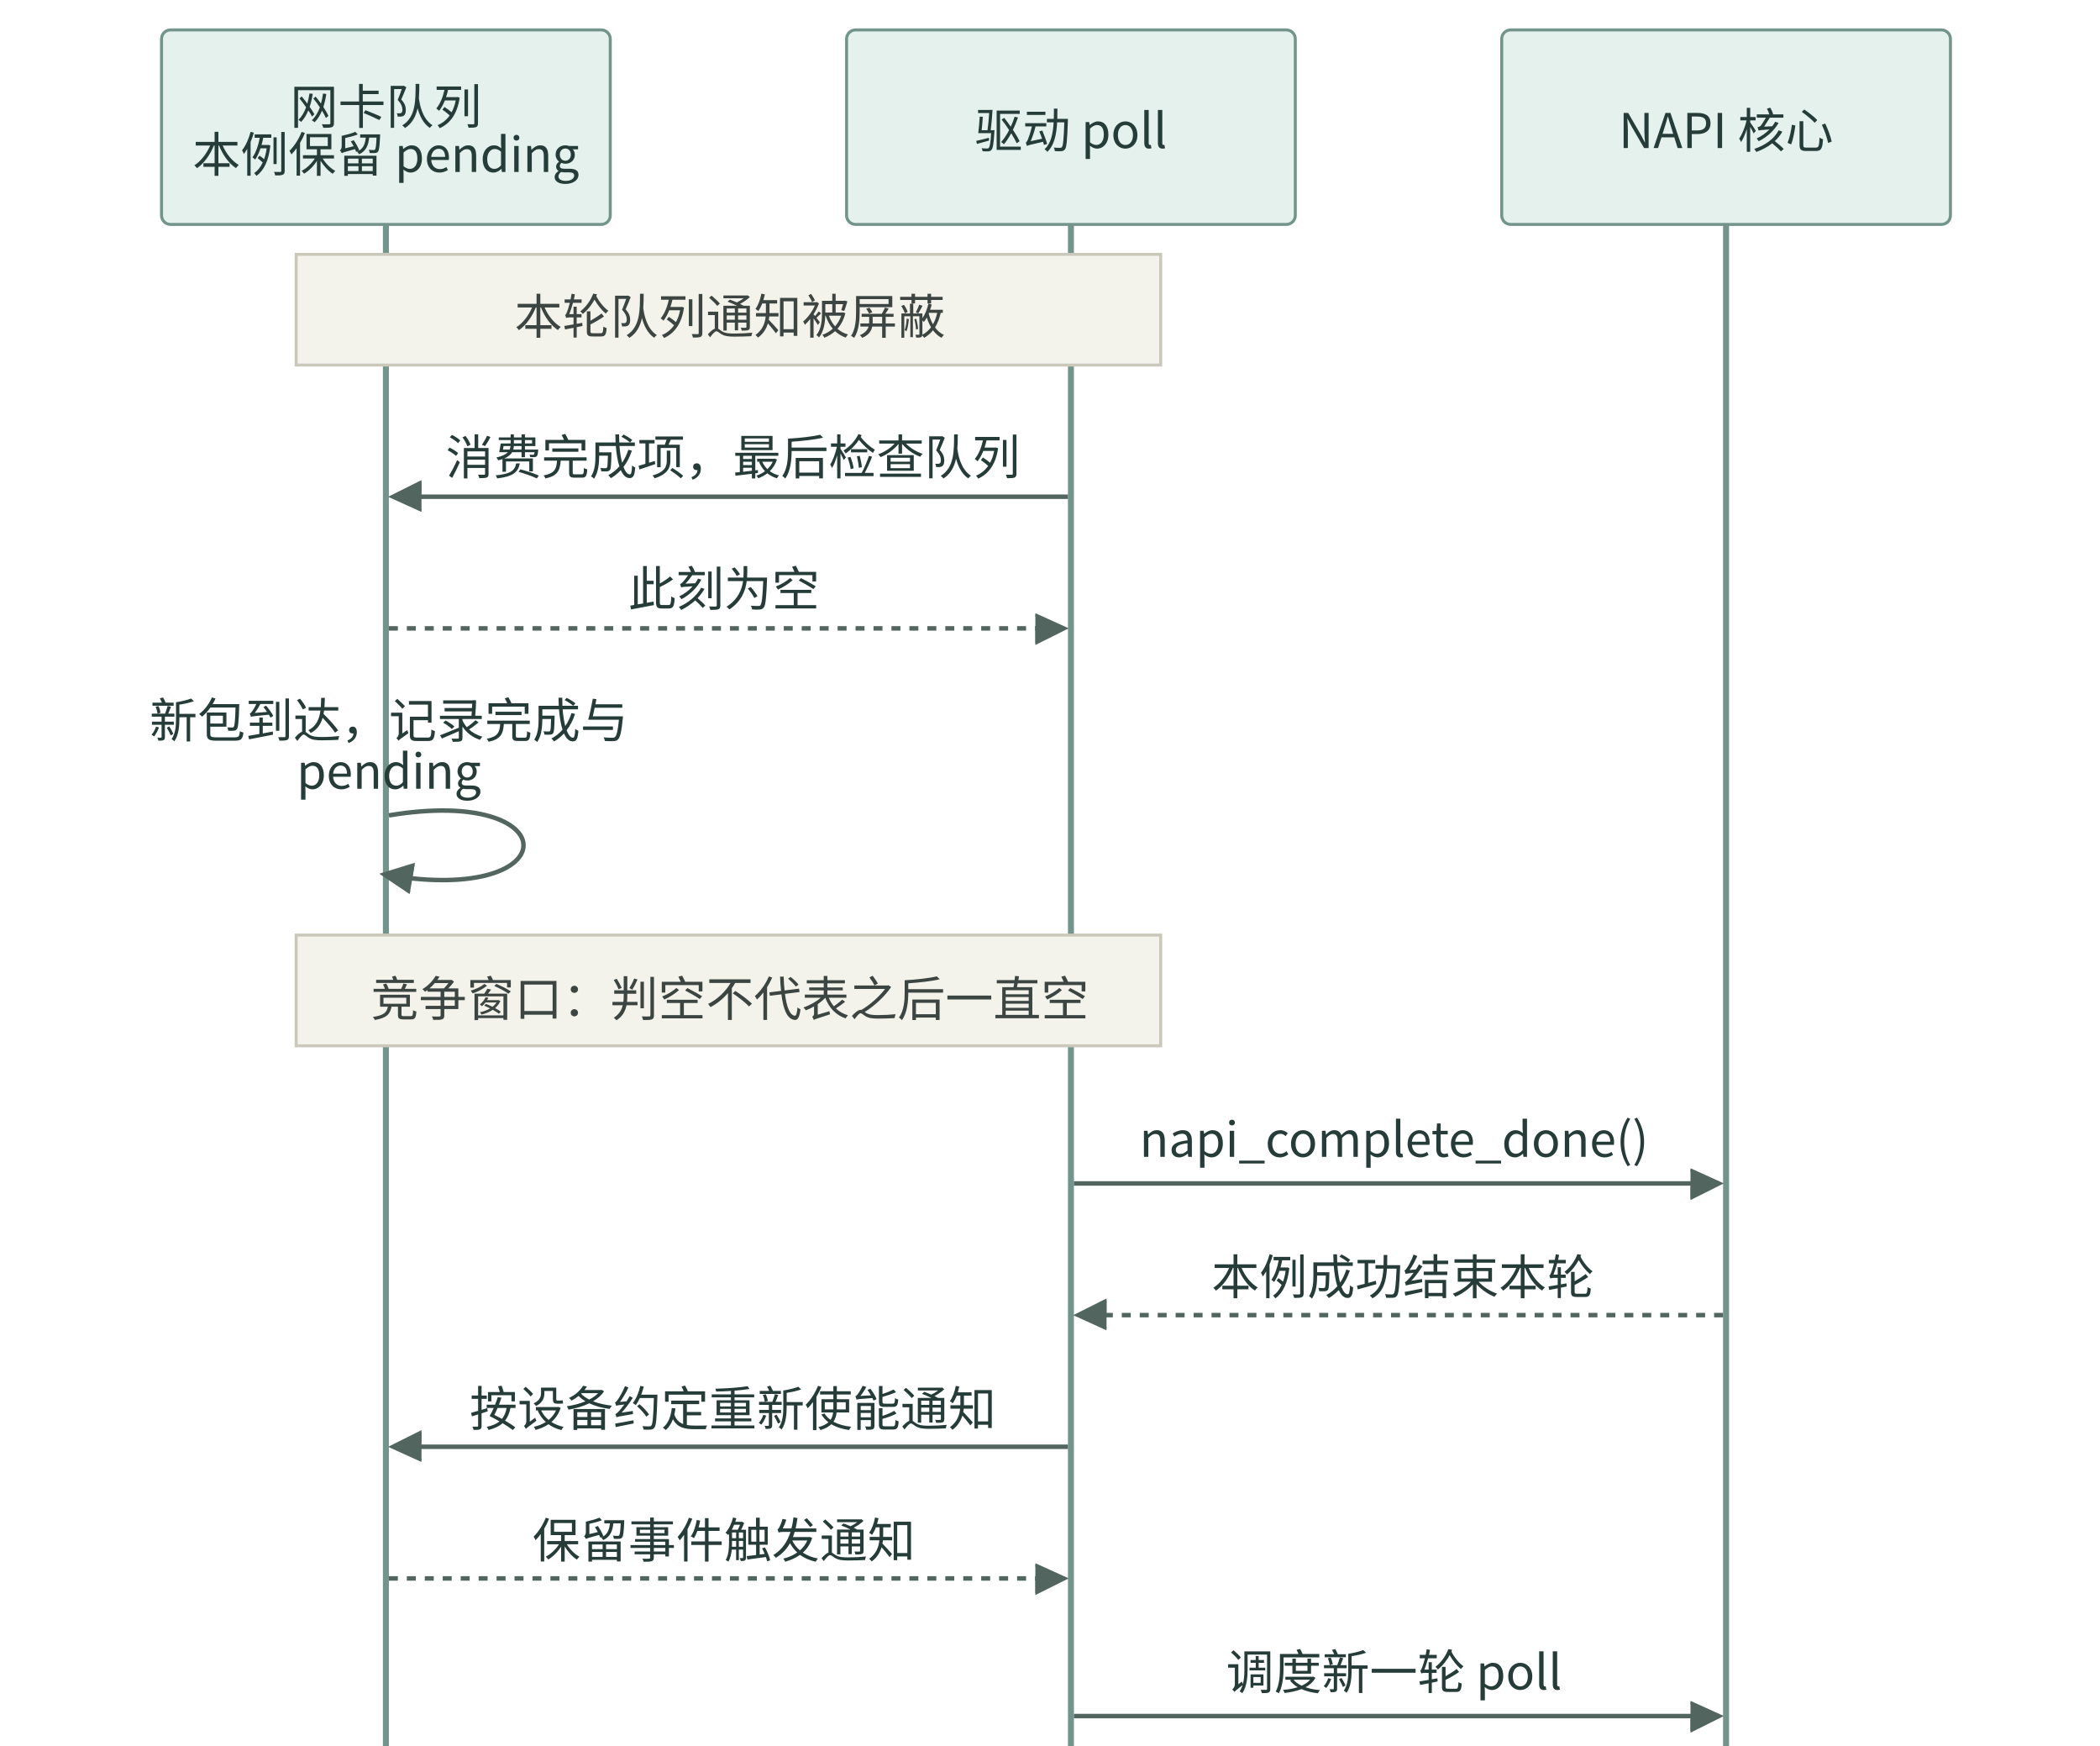
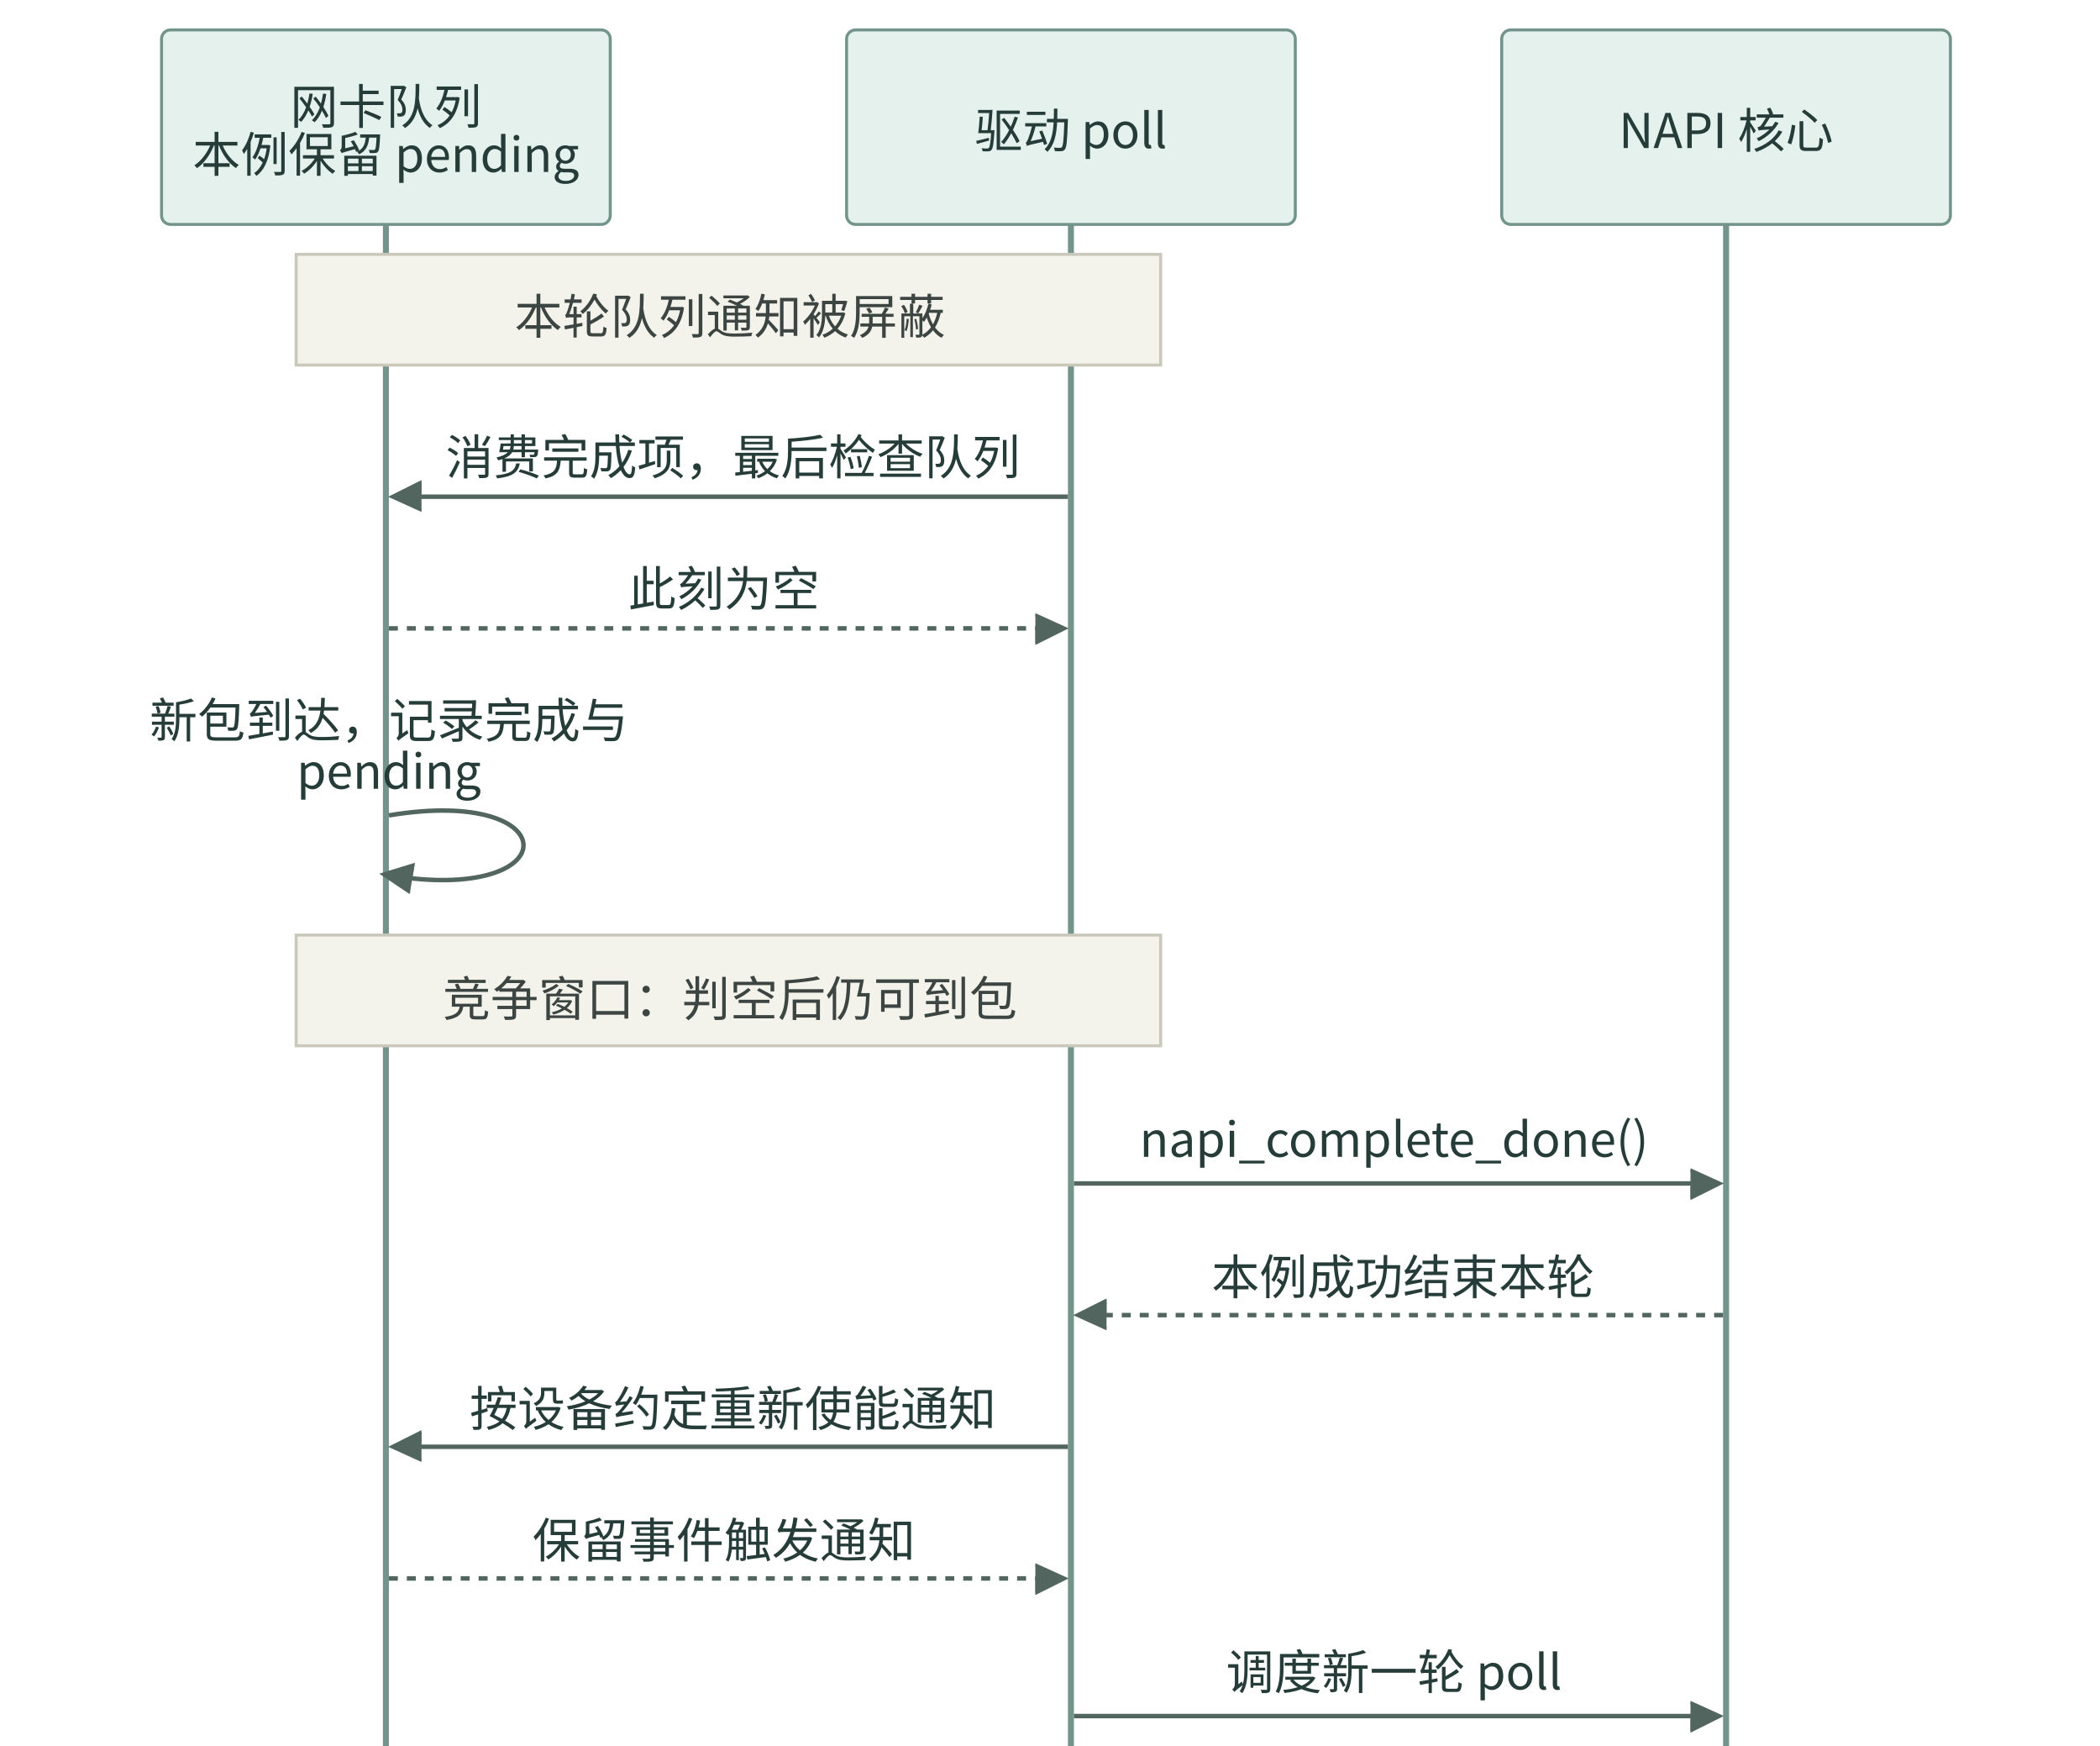
<svg xmlns="http://www.w3.org/2000/svg" id="my-svg" width="702" style="max-width: 702px; background-color: transparent;" viewBox="-54 -10 702 583.5" role="graphics-document document" aria-roledescription="sequence" aria-describedby="chart-desc-my-svg" aria-labelledby="chart-title-my-svg" height="583.5">
  <g>
    <line id="actor2" x1="523" y1="65" x2="523" y2="2000" class="actor-line 200" stroke-width="0.5px" stroke="#999" name="N" data-et="life-line" data-id="N" />
    <g id="root-2" data-et="participant" data-type="participant" data-id="N">
      <rect x="448" y="0" fill="#eaeaea" stroke="#666" width="150" height="65" name="N" rx="3" ry="3" class="actor actor-top" />
      <text x="523" y="32.5" dominant-baseline="central" alignment-baseline="central" class="actor actor-box" style="text-anchor: middle; font-size: 16px; font-weight: 400;">
        <tspan x="523" dy="0">NAPI 核心</tspan>
      </text>
    </g>
  </g>
  <g>
    <line id="actor1" x1="304" y1="65" x2="304" y2="2000" class="actor-line 200" stroke-width="0.5px" stroke="#999" name="P" data-et="life-line" data-id="P" />
    <g id="root-1" data-et="participant" data-type="participant" data-id="P">
      <rect x="229" y="0" fill="#eaeaea" stroke="#666" width="150" height="65" name="P" rx="3" ry="3" class="actor actor-top" />
      <text x="304" y="32.5" dominant-baseline="central" alignment-baseline="central" class="actor actor-box" style="text-anchor: middle; font-size: 16px; font-weight: 400;">
        <tspan x="304" dy="0">驱动 poll</tspan>
      </text>
    </g>
  </g>
  <g>
    <line id="actor0" x1="75" y1="65" x2="75" y2="2000" class="actor-line 200" stroke-width="0.5px" stroke="#999" name="D" data-et="life-line" data-id="D" />
    <g id="root-0" data-et="participant" data-type="participant" data-id="D">
      <rect x="0" y="0" fill="#eaeaea" stroke="#666" width="150" height="65" name="D" rx="3" ry="3" class="actor actor-top" />
      <text x="75" y="32.5" dominant-baseline="central" alignment-baseline="central" class="actor actor-box" style="text-anchor: middle; font-size: 16px; font-weight: 400;">
        <tspan x="75" dy="-8">网卡队列</tspan>
      </text>
      <text x="75" y="32.5" dominant-baseline="central" alignment-baseline="central" class="actor actor-box" style="text-anchor: middle; font-size: 16px; font-weight: 400;">
        <tspan x="75" dy="8">本例保留 pending</tspan>
      </text>
    </g>
  </g>
  <style>#my-svg{font-family:Noto Sans CJK SC,Microsoft YaHei,sans-serif;font-size:15px;fill:#263c38;}@keyframes edge-animation-frame{from{stroke-dashoffset:0;}}@keyframes dash{to{stroke-dashoffset:0;}}#my-svg .edge-animation-slow{stroke-dasharray:9,5!important;stroke-dashoffset:900;animation:dash 50s linear infinite;stroke-linecap:round;}#my-svg .edge-animation-fast{stroke-dasharray:9,5!important;stroke-dashoffset:900;animation:dash 20s linear infinite;stroke-linecap:round;}#my-svg .error-icon{fill:#f5f4f1;}#my-svg .error-text{fill:#0a0b0e;stroke:#0a0b0e;}#my-svg .edge-thickness-normal{stroke-width:1px;}#my-svg .edge-thickness-thick{stroke-width:3.5px;}#my-svg .edge-pattern-solid{stroke-dasharray:0;}#my-svg .edge-thickness-invisible{stroke-width:0;fill:none;}#my-svg .edge-pattern-dashed{stroke-dasharray:3;}#my-svg .edge-pattern-dotted{stroke-dasharray:2;}#my-svg .marker{fill:#738b87;stroke:#738b87;}#my-svg .marker.cross{stroke:#738b87;}#my-svg svg{font-family:Noto Sans CJK SC,Microsoft YaHei,sans-serif;font-size:15px;}#my-svg p{margin:0;}#my-svg .actor{stroke:#73948b;fill:#e4f1ec;stroke-width:1;}#my-svg rect.actor.outer-path[data-look="neo"]{filter:drop-shadow( 1px 2px 2px rgba(185,185,185,1));}#my-svg rect.note[data-look="neo"]{stroke:#c9c8ba;fill:#f4f3eb;filter:drop-shadow( 1px 2px 2px rgba(185,185,185,1));}#my-svg text.actor&gt;tspan{fill:#263c38;stroke:none;}#my-svg .actor-line{stroke:#73948b;}#my-svg .innerArc{stroke-width:1.5;stroke-dasharray:none;}#my-svg .messageLine0{stroke-width:1.5;stroke-dasharray:none;stroke:#52665f;}#my-svg .messageLine1{stroke-width:1.5;stroke-dasharray:2,2;stroke:#52665f;}#my-svg [id$="-arrowhead"] path{fill:#52665f;stroke:#52665f;}#my-svg .sequenceNumber{fill:#8c7478;}#my-svg [id$="-sequencenumber"]{fill:#52665f;}#my-svg [id$="-crosshead"] path{fill:#52665f;stroke:#52665f;}#my-svg .messageText{fill:#263c38;stroke:none;}#my-svg .labelBox{stroke:#73948b;fill:#e4f1ec;filter:none;}#my-svg .labelText,#my-svg .labelText&gt;tspan{fill:#263c38;stroke:none;}#my-svg .loopText,#my-svg .loopText&gt;tspan{fill:#263c38;stroke:none;}#my-svg .sectionTitle,#my-svg .sectionTitle&gt;tspan{fill:#263c38;stroke:none;}#my-svg .loopLine{stroke-width:2px;stroke-dasharray:2,2;stroke:#73948b;fill:#73948b;}#my-svg .note{stroke:#c9c8ba;fill:#f4f3eb;}#my-svg .noteText,#my-svg .noteText&gt;tspan{fill:#3c4542;stroke:none;font-weight:normal;}#my-svg .activation0{fill:#f3f5f2;stroke:hsl(100, 13.043%, 85.49%);}#my-svg .activation1{fill:#f3f5f2;stroke:hsl(100, 13.043%, 85.49%);}#my-svg .activation2{fill:#f3f5f2;stroke:hsl(100, 13.043%, 85.49%);}#my-svg .actorPopupMenu{position:absolute;}#my-svg .actorPopupMenuPanel{position:absolute;fill:#e4f1ec;box-shadow:0px 8px 16px 0px rgba(0,0,0,0.2);filter:drop-shadow(3px 5px 2px rgb(0 0 0 / 0.4));}#my-svg .actor-man circle,#my-svg line{fill:#e4f1ec;stroke-width:2px;}#my-svg g rect.rect{filter:drop-shadow( 1px 2px 2px rgba(185,185,185,1));stroke:#73948b;}#my-svg .node .neo-node{stroke:#73948b;}#my-svg [data-look="neo"].node rect,#my-svg [data-look="neo"].cluster rect,#my-svg [data-look="neo"].node polygon{stroke:url(#my-svg-gradient);filter:drop-shadow( 1px 2px 2px rgba(185,185,185,1));}#my-svg [data-look="neo"].swimlane.cluster rect{filter:none;}#my-svg [data-look="neo"].node path{stroke:url(#my-svg-gradient);stroke-width:1px;}#my-svg [data-look="neo"].node .outer-path{filter:drop-shadow( 1px 2px 2px rgba(185,185,185,1));}#my-svg [data-look="neo"].node .neo-line path{stroke:#73948b;filter:none;}#my-svg [data-look="neo"].node circle{stroke:url(#my-svg-gradient);filter:drop-shadow( 1px 2px 2px rgba(185,185,185,1));}#my-svg [data-look="neo"].node circle .state-start{fill:#000000;}#my-svg [data-look="neo"].icon-shape .icon{fill:url(#my-svg-gradient);filter:drop-shadow( 1px 2px 2px rgba(185,185,185,1));}#my-svg [data-look="neo"].icon-shape .icon-neo path{stroke:url(#my-svg-gradient);filter:drop-shadow( 1px 2px 2px rgba(185,185,185,1));}#my-svg :root{--mermaid-font-family:"trebuchet ms",verdana,arial,sans-serif;}</style>
  <g />
  <defs>
    <symbol id="my-svg-computer" width="24" height="24">
      <path transform="scale(.5)" d="M2 2v13h20v-13h-20zm18 11h-16v-9h16v9zm-10.228 6l.466-1h3.524l.467 1h-4.457zm14.228 3h-24l2-6h2.104l-1.33 4h18.45l-1.297-4h2.073l2 6zm-5-10h-14v-7h14v7z" />
    </symbol>
  </defs>
  <defs>
    <symbol id="my-svg-database" fill-rule="evenodd" clip-rule="evenodd">
      <path transform="scale(.5)" d="M12.258.001l.256.004.255.005.253.008.251.01.249.012.247.015.246.016.242.019.241.02.239.023.236.024.233.027.231.028.229.031.225.032.223.034.22.036.217.038.214.04.211.041.208.043.205.045.201.046.198.048.194.05.191.051.187.053.183.054.18.056.175.057.172.059.168.06.163.061.16.063.155.064.15.066.074.033.073.033.071.034.07.034.069.035.068.035.067.035.066.035.064.036.064.036.062.036.06.036.06.037.058.037.058.037.055.038.055.038.053.038.052.038.051.039.05.039.048.039.047.039.045.04.044.04.043.04.041.04.04.041.039.041.037.041.036.041.034.041.033.042.032.042.03.042.029.042.027.042.026.043.024.043.023.043.021.043.02.043.018.044.017.043.015.044.013.044.012.044.011.045.009.044.007.045.006.045.004.045.002.045.001.045v17l-.001.045-.002.045-.004.045-.006.045-.007.045-.009.044-.011.045-.012.044-.013.044-.015.044-.017.043-.018.044-.02.043-.021.043-.023.043-.024.043-.026.043-.027.042-.029.042-.03.042-.032.042-.033.042-.034.041-.036.041-.037.041-.039.041-.04.041-.041.04-.043.04-.044.04-.045.04-.047.039-.048.039-.05.039-.051.039-.052.038-.053.038-.055.038-.055.038-.058.037-.058.037-.06.037-.06.036-.062.036-.064.036-.064.036-.066.035-.067.035-.068.035-.069.035-.07.034-.071.034-.073.033-.074.033-.15.066-.155.064-.16.063-.163.061-.168.06-.172.059-.175.057-.18.056-.183.054-.187.053-.191.051-.194.05-.198.048-.201.046-.205.045-.208.043-.211.041-.214.04-.217.038-.22.036-.223.034-.225.032-.229.031-.231.028-.233.027-.236.024-.239.023-.241.02-.242.019-.246.016-.247.015-.249.012-.251.01-.253.008-.255.005-.256.004-.258.001-.258-.001-.256-.004-.255-.005-.253-.008-.251-.01-.249-.012-.247-.015-.245-.016-.243-.019-.241-.02-.238-.023-.236-.024-.234-.027-.231-.028-.228-.031-.226-.032-.223-.034-.22-.036-.217-.038-.214-.04-.211-.041-.208-.043-.204-.045-.201-.046-.198-.048-.195-.05-.19-.051-.187-.053-.184-.054-.179-.056-.176-.057-.172-.059-.167-.06-.164-.061-.159-.063-.155-.064-.151-.066-.074-.033-.072-.033-.072-.034-.07-.034-.069-.035-.068-.035-.067-.035-.066-.035-.064-.036-.063-.036-.062-.036-.061-.036-.06-.037-.058-.037-.057-.037-.056-.038-.055-.038-.053-.038-.052-.038-.051-.039-.049-.039-.049-.039-.046-.039-.046-.04-.044-.04-.043-.04-.041-.04-.04-.041-.039-.041-.037-.041-.036-.041-.034-.041-.033-.042-.032-.042-.03-.042-.029-.042-.027-.042-.026-.043-.024-.043-.023-.043-.021-.043-.02-.043-.018-.044-.017-.043-.015-.044-.013-.044-.012-.044-.011-.045-.009-.044-.007-.045-.006-.045-.004-.045-.002-.045-.001-.045v-17l.001-.045.002-.045.004-.045.006-.045.007-.045.009-.044.011-.045.012-.044.013-.044.015-.044.017-.043.018-.044.02-.043.021-.043.023-.043.024-.043.026-.043.027-.042.029-.042.03-.042.032-.042.033-.042.034-.041.036-.041.037-.041.039-.041.04-.041.041-.04.043-.04.044-.04.046-.04.046-.039.049-.039.049-.039.051-.039.052-.038.053-.038.055-.038.056-.038.057-.037.058-.037.06-.037.061-.036.062-.036.063-.036.064-.036.066-.035.067-.035.068-.035.069-.035.07-.034.072-.034.072-.033.074-.033.151-.066.155-.064.159-.063.164-.061.167-.06.172-.059.176-.057.179-.056.184-.054.187-.053.19-.051.195-.05.198-.048.201-.046.204-.045.208-.043.211-.041.214-.04.217-.038.22-.036.223-.034.226-.032.228-.031.231-.028.234-.027.236-.024.238-.023.241-.02.243-.019.245-.016.247-.015.249-.012.251-.01.253-.008.255-.005.256-.004.258-.001.258.001zm-9.258 20.499v.01l.001.021.003.021.004.022.005.021.006.022.007.022.009.023.01.022.011.023.012.023.013.023.015.023.016.024.017.023.018.024.019.024.021.024.022.025.023.024.024.025.052.049.056.05.061.051.066.051.07.051.075.051.079.052.084.052.088.052.092.052.097.052.102.051.105.052.11.052.114.051.119.051.123.051.127.05.131.05.135.05.139.048.144.049.147.047.152.047.155.047.16.045.163.045.167.043.171.043.176.041.178.041.183.039.187.039.19.037.194.035.197.035.202.033.204.031.209.03.212.029.216.027.219.025.222.024.226.021.23.02.233.018.236.016.24.015.243.012.246.01.249.008.253.005.256.004.259.001.26-.001.257-.004.254-.005.25-.008.247-.011.244-.012.241-.014.237-.016.233-.018.231-.021.226-.021.224-.024.22-.026.216-.027.212-.028.21-.031.205-.031.202-.034.198-.034.194-.036.191-.037.187-.039.183-.04.179-.04.175-.042.172-.043.168-.044.163-.045.16-.046.155-.046.152-.047.148-.048.143-.049.139-.049.136-.05.131-.05.126-.05.123-.051.118-.052.114-.051.11-.052.106-.052.101-.052.096-.052.092-.052.088-.053.083-.051.079-.052.074-.052.07-.051.065-.051.06-.051.056-.05.051-.05.023-.024.023-.025.021-.024.02-.024.019-.024.018-.024.017-.024.015-.023.014-.024.013-.023.012-.023.01-.023.01-.022.008-.022.006-.022.006-.022.004-.022.004-.021.001-.021.001-.021v-4.127l-.077.055-.08.053-.083.054-.085.053-.087.052-.09.052-.093.051-.095.05-.097.05-.1.049-.102.049-.105.048-.106.047-.109.047-.111.046-.114.045-.115.045-.118.044-.12.043-.122.042-.124.042-.126.041-.128.04-.13.04-.132.038-.134.038-.135.037-.138.037-.139.035-.142.035-.143.034-.144.033-.147.032-.148.031-.15.03-.151.03-.153.029-.154.027-.156.027-.158.026-.159.025-.161.024-.162.023-.163.022-.165.021-.166.02-.167.019-.169.018-.169.017-.171.016-.173.015-.173.014-.175.013-.175.012-.177.011-.178.01-.179.008-.179.008-.181.006-.182.005-.182.004-.184.003-.184.002h-.37l-.184-.002-.184-.003-.182-.004-.182-.005-.181-.006-.179-.008-.179-.008-.178-.01-.176-.011-.176-.012-.175-.013-.173-.014-.172-.015-.171-.016-.17-.017-.169-.018-.167-.019-.166-.02-.165-.021-.163-.022-.162-.023-.161-.024-.159-.025-.157-.026-.156-.027-.155-.027-.153-.029-.151-.03-.15-.03-.148-.031-.146-.032-.145-.033-.143-.034-.141-.035-.14-.035-.137-.037-.136-.037-.134-.038-.132-.038-.13-.04-.128-.04-.126-.041-.124-.042-.122-.042-.12-.044-.117-.043-.116-.045-.113-.045-.112-.046-.109-.047-.106-.047-.105-.048-.102-.049-.1-.049-.097-.05-.095-.05-.093-.052-.09-.051-.087-.052-.085-.053-.083-.054-.08-.054-.077-.054v4.127zm0-5.654v.011l.001.021.003.021.004.021.005.022.006.022.007.022.009.022.01.022.011.023.012.023.013.023.015.024.016.023.017.024.018.024.019.024.021.024.022.024.023.025.024.024.052.05.056.05.061.05.066.051.07.051.075.052.079.051.084.052.088.052.092.052.097.052.102.052.105.052.11.051.114.051.119.052.123.05.127.051.131.05.135.049.139.049.144.048.147.048.152.047.155.046.16.045.163.045.167.044.171.042.176.042.178.04.183.04.187.038.19.037.194.036.197.034.202.033.204.032.209.03.212.028.216.027.219.025.222.024.226.022.23.02.233.018.236.016.24.014.243.012.246.01.249.008.253.006.256.003.259.001.26-.001.257-.003.254-.006.25-.008.247-.01.244-.012.241-.015.237-.016.233-.018.231-.02.226-.022.224-.024.22-.025.216-.027.212-.029.21-.03.205-.032.202-.033.198-.035.194-.036.191-.037.187-.039.183-.039.179-.041.175-.042.172-.043.168-.044.163-.045.16-.045.155-.047.152-.047.148-.048.143-.048.139-.05.136-.049.131-.05.126-.051.123-.051.118-.051.114-.052.11-.052.106-.052.101-.052.096-.052.092-.052.088-.052.083-.052.079-.052.074-.051.07-.052.065-.051.06-.05.056-.051.051-.049.023-.025.023-.024.021-.025.02-.024.019-.024.018-.024.017-.024.015-.023.014-.023.013-.024.012-.022.01-.023.01-.023.008-.022.006-.022.006-.022.004-.021.004-.022.001-.021.001-.021v-4.139l-.077.054-.08.054-.083.054-.085.052-.087.053-.09.051-.093.051-.095.051-.097.05-.1.049-.102.049-.105.048-.106.047-.109.047-.111.046-.114.045-.115.044-.118.044-.12.044-.122.042-.124.042-.126.041-.128.04-.13.039-.132.039-.134.038-.135.037-.138.036-.139.036-.142.035-.143.033-.144.033-.147.033-.148.031-.15.03-.151.03-.153.028-.154.028-.156.027-.158.026-.159.025-.161.024-.162.023-.163.022-.165.021-.166.02-.167.019-.169.018-.169.017-.171.016-.173.015-.173.014-.175.013-.175.012-.177.011-.178.009-.179.009-.179.007-.181.007-.182.005-.182.004-.184.003-.184.002h-.37l-.184-.002-.184-.003-.182-.004-.182-.005-.181-.007-.179-.007-.179-.009-.178-.009-.176-.011-.176-.012-.175-.013-.173-.014-.172-.015-.171-.016-.17-.017-.169-.018-.167-.019-.166-.02-.165-.021-.163-.022-.162-.023-.161-.024-.159-.025-.157-.026-.156-.027-.155-.028-.153-.028-.151-.03-.15-.03-.148-.031-.146-.033-.145-.033-.143-.033-.141-.035-.14-.036-.137-.036-.136-.037-.134-.038-.132-.039-.13-.039-.128-.04-.126-.041-.124-.042-.122-.043-.12-.043-.117-.044-.116-.044-.113-.046-.112-.046-.109-.046-.106-.047-.105-.048-.102-.049-.1-.049-.097-.05-.095-.051-.093-.051-.09-.051-.087-.053-.085-.052-.083-.054-.08-.054-.077-.054v4.139zm0-5.666v.011l.001.02.003.022.004.021.005.022.006.021.007.022.009.023.01.022.011.023.012.023.013.023.015.023.016.024.017.024.018.023.019.024.021.025.022.024.023.024.024.025.052.05.056.05.061.05.066.051.07.051.075.052.079.051.084.052.088.052.092.052.097.052.102.052.105.051.11.052.114.051.119.051.123.051.127.05.131.05.135.05.139.049.144.048.147.048.152.047.155.046.16.045.163.045.167.043.171.043.176.042.178.04.183.04.187.038.19.037.194.036.197.034.202.033.204.032.209.03.212.028.216.027.219.025.222.024.226.021.23.02.233.018.236.017.24.014.243.012.246.01.249.008.253.006.256.003.259.001.26-.001.257-.003.254-.006.25-.008.247-.01.244-.013.241-.014.237-.016.233-.018.231-.02.226-.022.224-.024.22-.025.216-.027.212-.029.21-.03.205-.032.202-.033.198-.035.194-.036.191-.037.187-.039.183-.039.179-.041.175-.042.172-.043.168-.044.163-.045.16-.045.155-.047.152-.047.148-.048.143-.049.139-.049.136-.049.131-.051.126-.05.123-.051.118-.052.114-.051.11-.052.106-.052.101-.052.096-.052.092-.052.088-.052.083-.052.079-.052.074-.052.07-.051.065-.051.06-.051.056-.05.051-.049.023-.025.023-.025.021-.024.02-.024.019-.024.018-.024.017-.024.015-.023.014-.024.013-.023.012-.023.01-.022.01-.023.008-.022.006-.022.006-.022.004-.022.004-.021.001-.021.001-.021v-4.153l-.077.054-.08.054-.083.053-.085.053-.087.053-.09.051-.093.051-.095.051-.097.05-.1.049-.102.048-.105.048-.106.048-.109.046-.111.046-.114.046-.115.044-.118.044-.12.043-.122.043-.124.042-.126.041-.128.04-.13.039-.132.039-.134.038-.135.037-.138.036-.139.036-.142.034-.143.034-.144.033-.147.032-.148.032-.15.03-.151.03-.153.028-.154.028-.156.027-.158.026-.159.024-.161.024-.162.023-.163.023-.165.021-.166.02-.167.019-.169.018-.169.017-.171.016-.173.015-.173.014-.175.013-.175.012-.177.01-.178.01-.179.009-.179.007-.181.006-.182.006-.182.004-.184.003-.184.001-.185.001-.185-.001-.184-.001-.184-.003-.182-.004-.182-.006-.181-.006-.179-.007-.179-.009-.178-.01-.176-.01-.176-.012-.175-.013-.173-.014-.172-.015-.171-.016-.17-.017-.169-.018-.167-.019-.166-.02-.165-.021-.163-.023-.162-.023-.161-.024-.159-.024-.157-.026-.156-.027-.155-.028-.153-.028-.151-.03-.15-.03-.148-.032-.146-.032-.145-.033-.143-.034-.141-.034-.14-.036-.137-.036-.136-.037-.134-.038-.132-.039-.13-.039-.128-.041-.126-.041-.124-.041-.122-.043-.12-.043-.117-.044-.116-.044-.113-.046-.112-.046-.109-.046-.106-.048-.105-.048-.102-.048-.1-.05-.097-.049-.095-.051-.093-.051-.09-.052-.087-.052-.085-.053-.083-.053-.08-.054-.077-.054v4.153zm8.74-8.179l-.257.004-.254.005-.25.008-.247.011-.244.012-.241.014-.237.016-.233.018-.231.021-.226.022-.224.023-.22.026-.216.027-.212.028-.21.031-.205.032-.202.033-.198.034-.194.036-.191.038-.187.038-.183.04-.179.041-.175.042-.172.043-.168.043-.163.045-.16.046-.155.046-.152.048-.148.048-.143.048-.139.049-.136.05-.131.05-.126.051-.123.051-.118.051-.114.052-.11.052-.106.052-.101.052-.096.052-.092.052-.088.052-.083.052-.079.052-.074.051-.07.052-.065.051-.06.05-.056.05-.051.05-.023.025-.023.024-.021.024-.02.025-.019.024-.018.024-.017.023-.015.024-.014.023-.013.023-.012.023-.01.023-.01.022-.008.022-.006.023-.006.021-.004.022-.004.021-.001.021-.001.021.001.021.001.021.004.021.004.022.006.021.006.023.008.022.01.022.01.023.012.023.013.023.014.023.015.024.017.023.018.024.019.024.02.025.021.024.023.024.023.025.051.05.056.05.06.05.065.051.07.052.074.051.079.052.083.052.088.052.092.052.096.052.101.052.106.052.11.052.114.052.118.051.123.051.126.051.131.05.136.05.139.049.143.048.148.048.152.048.155.046.16.046.163.045.168.043.172.043.175.042.179.041.183.04.187.038.191.038.194.036.198.034.202.033.205.032.21.031.212.028.216.027.22.026.224.023.226.022.231.021.233.018.237.016.241.014.244.012.247.011.25.008.254.005.257.004.26.001.26-.001.257-.004.254-.005.25-.008.247-.011.244-.012.241-.014.237-.016.233-.018.231-.021.226-.022.224-.023.22-.026.216-.027.212-.028.21-.031.205-.032.202-.033.198-.034.194-.036.191-.038.187-.038.183-.04.179-.041.175-.042.172-.043.168-.043.163-.045.16-.046.155-.046.152-.048.148-.048.143-.048.139-.049.136-.05.131-.05.126-.051.123-.051.118-.051.114-.052.11-.052.106-.052.101-.052.096-.052.092-.052.088-.052.083-.052.079-.052.074-.051.07-.052.065-.051.06-.05.056-.05.051-.05.023-.025.023-.024.021-.024.02-.025.019-.024.018-.024.017-.023.015-.024.014-.023.013-.023.012-.023.01-.023.01-.022.008-.022.006-.023.006-.021.004-.022.004-.021.001-.021.001-.021-.001-.021-.001-.021-.004-.021-.004-.022-.006-.021-.006-.023-.008-.022-.01-.022-.01-.023-.012-.023-.013-.023-.014-.023-.015-.024-.017-.023-.018-.024-.019-.024-.02-.025-.021-.024-.023-.024-.023-.025-.051-.05-.056-.05-.06-.05-.065-.051-.07-.052-.074-.051-.079-.052-.083-.052-.088-.052-.092-.052-.096-.052-.101-.052-.106-.052-.11-.052-.114-.052-.118-.051-.123-.051-.126-.051-.131-.05-.136-.05-.139-.049-.143-.048-.148-.048-.152-.048-.155-.046-.16-.046-.163-.045-.168-.043-.172-.043-.175-.042-.179-.041-.183-.04-.187-.038-.191-.038-.194-.036-.198-.034-.202-.033-.205-.032-.21-.031-.212-.028-.216-.027-.22-.026-.224-.023-.226-.022-.231-.021-.233-.018-.237-.016-.241-.014-.244-.012-.247-.011-.25-.008-.254-.005-.257-.004-.26-.001-.26.001z" />
    </symbol>
  </defs>
  <defs>
    <symbol id="my-svg-clock" width="24" height="24">
      <path transform="scale(.5)" d="M12 2c5.514 0 10 4.486 10 10s-4.486 10-10 10-10-4.486-10-10 4.486-10 10-10zm0-2c-6.627 0-12 5.373-12 12s5.373 12 12 12 12-5.373 12-12-5.373-12-12-12zm5.848 12.459c.202.038.202.333.001.372-1.907.361-6.045 1.111-6.547 1.111-.719 0-1.301-.582-1.301-1.301 0-.512.77-5.447 1.125-7.445.034-.192.312-.181.343.014l.985 6.238 5.394 1.011z" />
    </symbol>
  </defs>
  <defs>
    <marker id="my-svg-arrowhead" refX="7.9" refY="5" markerUnits="userSpaceOnUse" markerWidth="12" markerHeight="12" orient="auto-start-reverse">
      <path d="M -1 0 L 10 5 L 0 10 z" />
    </marker>
  </defs>
  <defs>
    <marker id="my-svg-crosshead" markerWidth="15" markerHeight="8" orient="auto" refX="4" refY="4.5">
      <path fill="none" stroke="#000000" stroke-width="1pt" d="M 1,2 L 6,7 M 6,2 L 1,7" style="stroke-dasharray: 0, 0;" />
    </marker>
  </defs>
  <defs>
    <marker id="my-svg-filled-head" refX="15.5" refY="7" markerWidth="20" markerHeight="28" orient="auto">
      <path d="M 18,7 L9,13 L14,7 L9,1 Z" />
    </marker>
  </defs>
  <defs>
    <marker id="my-svg-sequencenumber" refX="15" refY="15" markerWidth="60" markerHeight="40" orient="auto">
      <circle cx="15" cy="15" r="6" />
    </marker>
  </defs>
  <defs>
    <marker id="my-svg-solidTopArrowHead" refX="7.9" refY="7.25" markerUnits="userSpaceOnUse" markerWidth="12" markerHeight="12" orient="auto-start-reverse">
      <path d="M 0 0 L 10 8 L 0 8 z" />
    </marker>
  </defs>
  <defs>
    <marker id="my-svg-solidBottomArrowHead" refX="7.9" refY="0.75" markerUnits="userSpaceOnUse" markerWidth="12" markerHeight="12" orient="auto-start-reverse">
      <path d="M 0 0 L 10 0 L 0 8 z" />
    </marker>
  </defs>
  <defs>
    <marker id="my-svg-stickTopArrowHead" refX="7.5" refY="7" markerUnits="userSpaceOnUse" markerWidth="12" markerHeight="12" orient="auto-start-reverse">
      <path d="M 0 0 L 7 7" stroke="black" stroke-width="1.5" fill="none" />
    </marker>
  </defs>
  <defs>
    <marker id="my-svg-stickBottomArrowHead" refX="7.5" refY="0" markerUnits="userSpaceOnUse" markerWidth="12" markerHeight="12" orient="auto-start-reverse">
      <path d="M 0 7 L 7 0" stroke="black" stroke-width="1.5" fill="none" />
    </marker>
  </defs>
  <g data-et="note" data-id="i0">
    <rect x="45" y="75" fill="#EDF2AE" stroke="#666" width="289" height="37" class="note" />
    <text x="190" y="80" text-anchor="middle" dominant-baseline="middle" alignment-baseline="middle" class="noteText" dy="1em" style="font-size: 16px; font-weight: 400;">
      <tspan x="190">本轮队列通知被屏蔽</tspan>
    </text>
  </g>
  <g data-et="note" data-id="i4">
    <rect x="45" y="302.5" fill="#EDF2AE" stroke="#666" width="289" height="37" class="note" />
    <text x="190" y="308" text-anchor="middle" dominant-baseline="middle" alignment-baseline="middle" class="noteText" dy="1em" style="font-size: 16px; font-weight: 400;">
-       <tspan x="190">竞争窗口：判空不代表之后一直空</tspan>
+       <tspan x="190">竞争窗口：判空后仍可到包</tspan>
    </text>
  </g>
  <text x="191" y="127" text-anchor="middle" dominant-baseline="middle" alignment-baseline="middle" class="messageText" dy="1em" style="font-size: 16px; font-weight: 400;">消费完成项，最后检查队列</text>
  <line x1="303" y1="156" x2="79" y2="156" class="messageLine0" data-et="message" data-id="i1" data-from="P" data-to="D" stroke-width="2" stroke="none" marker-end="url(#my-svg-arrowhead)" style="fill: none;" />
  <text x="188" y="171" text-anchor="middle" dominant-baseline="middle" alignment-baseline="middle" class="messageText" dy="1em" style="font-size: 16px; font-weight: 400;">此刻为空</text>
  <line x1="76" y1="200" x2="300" y2="200" class="messageLine1" data-et="message" data-id="i2" data-from="D" data-to="P" stroke-width="2" stroke="none" marker-end="url(#my-svg-arrowhead)" style="stroke-dasharray: 3, 3; fill: none;" />
  <text x="76" y="215" text-anchor="middle" dominant-baseline="middle" alignment-baseline="middle" class="messageText" dy="1em" style="font-size: 16px; font-weight: 400;">新包到达，记录完成与</text>
  <text x="76" y="232" text-anchor="middle" dominant-baseline="middle" alignment-baseline="middle" class="messageText" dy="1em" style="font-size: 16px; font-weight: 400;">pending</text>
  <path d="M 76,262.5 C 136,252.5 136,292.5 76,282.5" class="messageLine0" data-et="message" data-id="i3" data-from="D" data-to="D" stroke-width="2" stroke="none" marker-end="url(#my-svg-arrowhead)" style="fill: none;" />
  <text x="412" y="355" text-anchor="middle" dominant-baseline="middle" alignment-baseline="middle" class="messageText" dy="1em" style="font-size: 16px; font-weight: 400;">napi_complete_done()</text>
  <line x1="305" y1="385.5" x2="519" y2="385.5" class="messageLine0" data-et="message" data-id="i5" data-from="P" data-to="N" stroke-width="2" stroke="none" marker-end="url(#my-svg-arrowhead)" style="fill: none;" />
  <text x="415" y="401" text-anchor="middle" dominant-baseline="middle" alignment-baseline="middle" class="messageText" dy="1em" style="font-size: 16px; font-weight: 400;">本例成功结束本轮</text>
  <line x1="522" y1="429.5" x2="308" y2="429.5" class="messageLine1" data-et="message" data-id="i6" data-from="N" data-to="P" stroke-width="2" stroke="none" marker-end="url(#my-svg-arrowhead)" style="stroke-dasharray: 3, 3; fill: none;" />
  <text x="191" y="445" text-anchor="middle" dominant-baseline="middle" alignment-baseline="middle" class="messageText" dy="1em" style="font-size: 16px; font-weight: 400;">按设备约定重新使能通知</text>
  <line x1="303" y1="473.5" x2="79" y2="473.5" class="messageLine0" data-et="message" data-id="i7" data-from="P" data-to="D" stroke-width="2" stroke="none" marker-end="url(#my-svg-arrowhead)" style="fill: none;" />
  <text x="188" y="489" text-anchor="middle" dominant-baseline="middle" alignment-baseline="middle" class="messageText" dy="1em" style="font-size: 16px; font-weight: 400;">保留事件触发通知</text>
  <line x1="76" y1="517.5" x2="300" y2="517.5" class="messageLine1" data-et="message" data-id="i8" data-from="D" data-to="P" stroke-width="2" stroke="none" marker-end="url(#my-svg-arrowhead)" style="stroke-dasharray: 3, 3; fill: none;" />
  <text x="412" y="533" text-anchor="middle" dominant-baseline="middle" alignment-baseline="middle" class="messageText" dy="1em" style="font-size: 16px; font-weight: 400;">调度新一轮 poll</text>
  <line x1="305" y1="563.5" x2="519" y2="563.5" class="messageLine0" data-et="message" data-id="i9" data-from="P" data-to="N" stroke-width="2" stroke="none" marker-end="url(#my-svg-arrowhead)" style="fill: none;" />
</svg>
